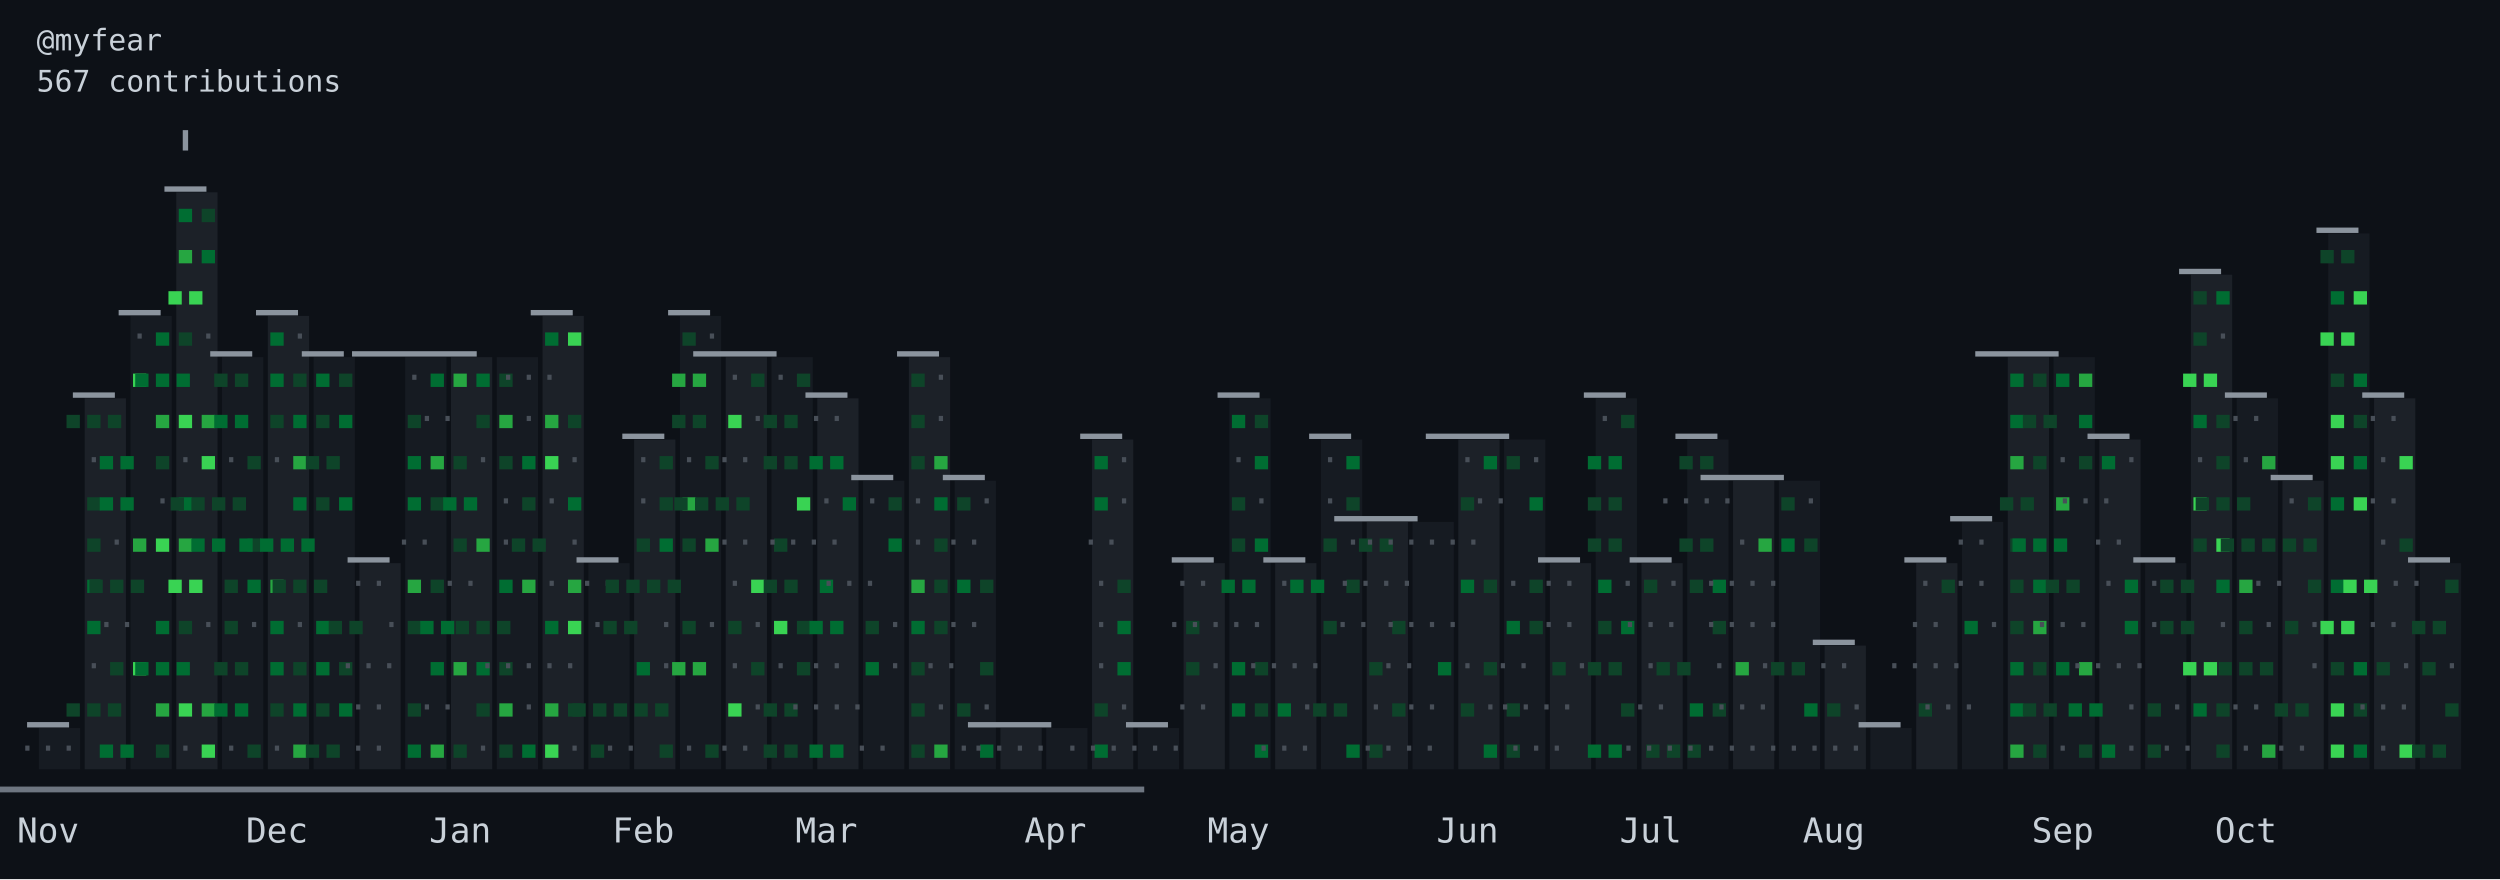
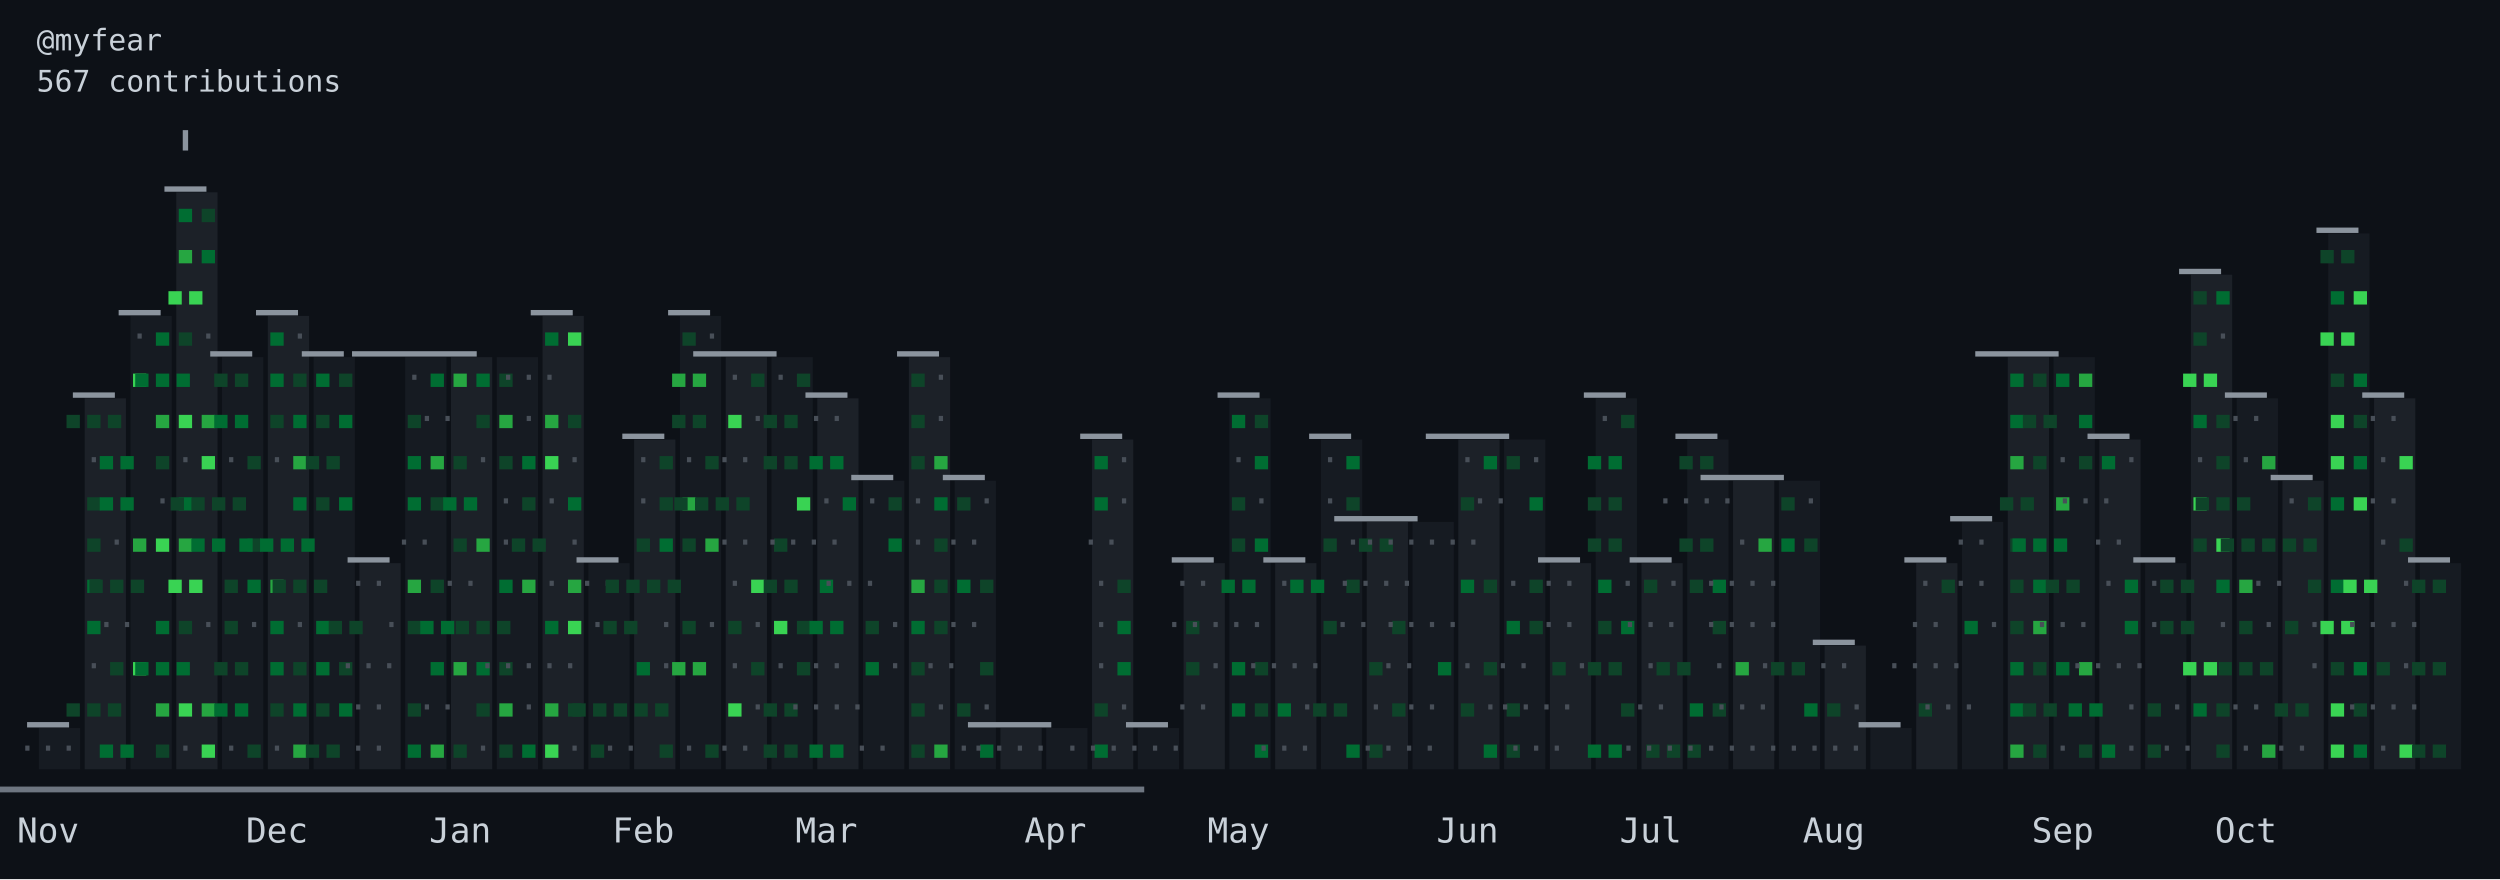
<svg xmlns="http://www.w3.org/2000/svg" width="1092" height="384" viewBox="0 0 1092 384" role="img" aria-labelledby="title desc">
  <rect width="100%" height="100%" fill="#0d1117" />
  <g font-family="ui-monospace, 'SF Mono', Menlo, Consolas, 'DejaVu Sans Mono', monospace" font-size="13" fill="#c9d1d9">
    <text x="16" y="22">@myfear</text>
    <text x="16" y="40">567 contributions</text>
  </g>
  <rect x="77" y="84" width="18" height="252" fill="#1c2128" />
  <rect x="1017" y="102" width="18" height="234" fill="#161b22" />
  <rect x="957" y="120" width="18" height="216" fill="#1c2128" />
  <rect x="57" y="138" width="18" height="198" fill="#161b22" />
  <rect x="117" y="138" width="18" height="198" fill="#1c2128" />
  <rect x="237" y="138" width="18" height="198" fill="#1c2128" />
  <rect x="297" y="138" width="18" height="198" fill="#161b22" />
  <rect x="97" y="156" width="18" height="180" fill="#161b22" />
  <rect x="137" y="156" width="18" height="180" fill="#161b22" />
  <rect x="177" y="156" width="18" height="180" fill="#161b22" />
  <rect x="197" y="156" width="18" height="180" fill="#1c2128" />
  <rect x="217" y="156" width="18" height="180" fill="#161b22" />
  <rect x="317" y="156" width="18" height="180" fill="#1c2128" />
  <rect x="337" y="156" width="18" height="180" fill="#161b22" />
  <rect x="397" y="156" width="18" height="180" fill="#1c2128" />
  <rect x="877" y="156" width="18" height="180" fill="#1c2128" />
  <rect x="897" y="156" width="18" height="180" fill="#161b22" />
  <rect x="37" y="174" width="18" height="162" fill="#1c2128" />
  <rect x="357" y="174" width="18" height="162" fill="#1c2128" />
  <rect x="537" y="174" width="18" height="162" fill="#161b22" />
  <rect x="697" y="174" width="18" height="162" fill="#161b22" />
  <rect x="977" y="174" width="18" height="162" fill="#161b22" />
  <rect x="1037" y="174" width="18" height="162" fill="#1c2128" />
  <rect x="277" y="192" width="18" height="144" fill="#1c2128" />
  <rect x="477" y="192" width="18" height="144" fill="#1c2128" />
  <rect x="577" y="192" width="18" height="144" fill="#161b22" />
  <rect x="637" y="192" width="18" height="144" fill="#1c2128" />
  <rect x="657" y="192" width="18" height="144" fill="#161b22" />
  <rect x="737" y="192" width="18" height="144" fill="#161b22" />
  <rect x="917" y="192" width="18" height="144" fill="#1c2128" />
  <rect x="377" y="210" width="18" height="126" fill="#161b22" />
  <rect x="417" y="210" width="18" height="126" fill="#161b22" />
  <rect x="757" y="210" width="18" height="126" fill="#1c2128" />
  <rect x="777" y="210" width="18" height="126" fill="#161b22" />
  <rect x="997" y="210" width="18" height="126" fill="#1c2128" />
  <rect x="597" y="228" width="18" height="108" fill="#1c2128" />
  <rect x="617" y="228" width="18" height="108" fill="#161b22" />
  <rect x="857" y="228" width="18" height="108" fill="#161b22" />
  <rect x="157" y="246" width="18" height="90" fill="#1c2128" />
  <rect x="257" y="246" width="18" height="90" fill="#161b22" />
  <rect x="517" y="246" width="18" height="90" fill="#1c2128" />
  <rect x="557" y="246" width="18" height="90" fill="#1c2128" />
  <rect x="677" y="246" width="18" height="90" fill="#1c2128" />
  <rect x="717" y="246" width="18" height="90" fill="#1c2128" />
  <rect x="837" y="246" width="18" height="90" fill="#1c2128" />
  <rect x="937" y="246" width="18" height="90" fill="#161b22" />
  <rect x="1057" y="246" width="18" height="90" fill="#161b22" />
  <rect x="797" y="282" width="18" height="54" fill="#1c2128" />
  <rect x="17" y="318" width="18" height="18" fill="#161b22" />
  <rect x="437" y="318" width="18" height="18" fill="#1c2128" />
  <rect x="457" y="318" width="18" height="18" fill="#161b22" />
  <rect x="497" y="318" width="18" height="18" fill="#161b22" />
  <rect x="817" y="318" width="18" height="18" fill="#161b22" />
  <g font-family="ui-monospace, 'SF Mono', Menlo, Consolas, 'DejaVu Sans Mono', monospace" font-size="15" text-anchor="middle">
    <text x="81" y="62" fill="#8b949e">╻</text>
    <text x="81 91" y="80" fill="#8b949e">▁▁</text>
    <text x="81" y="98" fill="#006d32">▪</text>
    <text x="91" y="98" fill="#0e4429">▪</text>
    <text x="1021 1031" y="98" fill="#8b949e">▁▁</text>
    <text x="81" y="116" fill="#26a641">▪</text>
    <text x="91" y="116" fill="#006d32">▪</text>
    <text x="961 971" y="116" fill="#8b949e">▁▁</text>
    <text x="1021 1031" y="116" fill="#0e4429">▪▪</text>
    <text x="61 71" y="134" fill="#8b949e">▁▁</text>
    <text x="81 91" y="134" fill="#39d353">▪▪</text>
    <text x="121 131" y="134" fill="#8b949e">▁▁</text>
    <text x="241 251" y="134" fill="#8b949e">▁▁</text>
    <text x="301 311" y="134" fill="#8b949e">▁▁</text>
    <text x="961" y="134" fill="#0e4429">▪</text>
    <text x="971" y="134" fill="#006d32">▪</text>
    <text x="1021" y="134" fill="#006d32">▪</text>
    <text x="1031" y="134" fill="#39d353">▪</text>
    <text x="61" y="152" fill="#484f58">·</text>
    <text x="71" y="152" fill="#006d32">▪</text>
    <text x="81" y="152" fill="#0e4429">▪</text>
    <text x="91" y="152" fill="#484f58">·</text>
    <text x="101 111" y="152" fill="#8b949e">▁▁</text>
    <text x="121" y="152" fill="#006d32">▪</text>
    <text x="131" y="152" fill="#484f58">·</text>
    <text x="141 151" y="152" fill="#8b949e">▁▁</text>
    <text x="181 191 201 211 221 231" y="152" fill="#8b949e">▁▁▁▁▁▁</text>
    <text x="241" y="152" fill="#006d32">▪</text>
    <text x="251" y="152" fill="#39d353">▪</text>
    <text x="301" y="152" fill="#0e4429">▪</text>
    <text x="311" y="152" fill="#484f58">·</text>
    <text x="321 331 341 351" y="152" fill="#8b949e">▁▁▁▁</text>
    <text x="401 411" y="152" fill="#8b949e">▁▁</text>
    <text x="881 891 901 911" y="152" fill="#8b949e">▁▁▁▁</text>
    <text x="961" y="152" fill="#0e4429">▪</text>
    <text x="971" y="152" fill="#484f58">·</text>
    <text x="1021 1031" y="152" fill="#39d353">▪▪</text>
    <text x="41 51" y="170" fill="#8b949e">▁▁</text>
    <text x="61" y="170" fill="#39d353">▪</text>
    <text x="71 81 91" y="170" fill="#006d32">▪▪▪</text>
    <text x="101 111" y="170" fill="#0e4429">▪▪</text>
    <text x="121" y="170" fill="#006d32">▪</text>
    <text x="131" y="170" fill="#0e4429">▪</text>
    <text x="141" y="170" fill="#006d32">▪</text>
    <text x="151" y="170" fill="#0e4429">▪</text>
    <text x="181" y="170" fill="#484f58">·</text>
    <text x="191" y="170" fill="#006d32">▪</text>
    <text x="201" y="170" fill="#26a641">▪</text>
    <text x="211" y="170" fill="#006d32">▪</text>
    <text x="221" y="170" fill="#0e4429">▪</text>
    <text x="231 241 251" y="170" fill="#484f58">···</text>
    <text x="301 311" y="170" fill="#26a641">▪▪</text>
    <text x="321" y="170" fill="#484f58">·</text>
    <text x="331" y="170" fill="#0e4429">▪</text>
    <text x="341" y="170" fill="#484f58">·</text>
    <text x="351" y="170" fill="#0e4429">▪</text>
    <text x="361 371" y="170" fill="#8b949e">▁▁</text>
    <text x="401" y="170" fill="#0e4429">▪</text>
    <text x="411" y="170" fill="#484f58">·</text>
    <text x="541 551" y="170" fill="#8b949e">▁▁</text>
    <text x="701 711" y="170" fill="#8b949e">▁▁</text>
    <text x="881" y="170" fill="#006d32">▪</text>
    <text x="891" y="170" fill="#0e4429">▪</text>
    <text x="901" y="170" fill="#006d32">▪</text>
    <text x="911" y="170" fill="#26a641">▪</text>
    <text x="961 971" y="170" fill="#39d353">▪▪</text>
    <text x="981 991" y="170" fill="#8b949e">▁▁</text>
    <text x="1021" y="170" fill="#0e4429">▪</text>
    <text x="1031" y="170" fill="#006d32">▪</text>
    <text x="1041 1051" y="170" fill="#8b949e">▁▁</text>
    <text x="41 51 61" y="188" fill="#0e4429">▪▪▪</text>
    <text x="71" y="188" fill="#26a641">▪</text>
    <text x="81" y="188" fill="#39d353">▪</text>
    <text x="91" y="188" fill="#26a641">▪</text>
    <text x="101 111" y="188" fill="#006d32">▪▪</text>
    <text x="121" y="188" fill="#0e4429">▪</text>
    <text x="131" y="188" fill="#006d32">▪</text>
    <text x="141" y="188" fill="#0e4429">▪</text>
    <text x="151" y="188" fill="#006d32">▪</text>
    <text x="181" y="188" fill="#0e4429">▪</text>
    <text x="191 201" y="188" fill="#484f58">··</text>
    <text x="211" y="188" fill="#0e4429">▪</text>
    <text x="221" y="188" fill="#26a641">▪</text>
    <text x="231" y="188" fill="#484f58">·</text>
    <text x="241" y="188" fill="#26a641">▪</text>
    <text x="251" y="188" fill="#0e4429">▪</text>
    <text x="281 291" y="188" fill="#8b949e">▁▁</text>
    <text x="301 311" y="188" fill="#0e4429">▪▪</text>
    <text x="321" y="188" fill="#39d353">▪</text>
    <text x="331" y="188" fill="#484f58">·</text>
    <text x="341 351" y="188" fill="#0e4429">▪▪</text>
    <text x="361 371" y="188" fill="#484f58">··</text>
    <text x="401" y="188" fill="#0e4429">▪</text>
    <text x="411" y="188" fill="#484f58">·</text>
    <text x="481 491" y="188" fill="#8b949e">▁▁</text>
    <text x="541" y="188" fill="#006d32">▪</text>
    <text x="551" y="188" fill="#0e4429">▪</text>
    <text x="581 591" y="188" fill="#8b949e">▁▁</text>
    <text x="641 651 661 671" y="188" fill="#8b949e">▁▁▁▁</text>
    <text x="701" y="188" fill="#484f58">·</text>
    <text x="711" y="188" fill="#0e4429">▪</text>
    <text x="741 751" y="188" fill="#8b949e">▁▁</text>
    <text x="881" y="188" fill="#006d32">▪</text>
    <text x="891 901" y="188" fill="#0e4429">▪▪</text>
    <text x="911" y="188" fill="#006d32">▪</text>
    <text x="921 931" y="188" fill="#8b949e">▁▁</text>
    <text x="961" y="188" fill="#006d32">▪</text>
    <text x="971" y="188" fill="#0e4429">▪</text>
    <text x="981 991" y="188" fill="#484f58">··</text>
    <text x="1021" y="188" fill="#39d353">▪</text>
    <text x="1031" y="188" fill="#0e4429">▪</text>
    <text x="1041 1051" y="188" fill="#484f58">··</text>
    <text x="41" y="206" fill="#484f58">·</text>
    <text x="51 61" y="206" fill="#006d32">▪▪</text>
    <text x="71" y="206" fill="#0e4429">▪</text>
    <text x="81" y="206" fill="#484f58">·</text>
    <text x="91" y="206" fill="#39d353">▪</text>
    <text x="101" y="206" fill="#484f58">·</text>
    <text x="111" y="206" fill="#0e4429">▪</text>
    <text x="121" y="206" fill="#484f58">·</text>
    <text x="131" y="206" fill="#26a641">▪</text>
    <text x="141 151" y="206" fill="#0e4429">▪▪</text>
    <text x="181" y="206" fill="#006d32">▪</text>
    <text x="191" y="206" fill="#26a641">▪</text>
    <text x="201" y="206" fill="#0e4429">▪</text>
    <text x="211" y="206" fill="#484f58">·</text>
    <text x="221" y="206" fill="#0e4429">▪</text>
    <text x="231" y="206" fill="#006d32">▪</text>
    <text x="241" y="206" fill="#39d353">▪</text>
    <text x="251" y="206" fill="#484f58">·</text>
    <text x="281" y="206" fill="#484f58">·</text>
    <text x="291" y="206" fill="#0e4429">▪</text>
    <text x="301" y="206" fill="#484f58">·</text>
    <text x="311" y="206" fill="#0e4429">▪</text>
    <text x="321 331" y="206" fill="#484f58">··</text>
    <text x="341 351" y="206" fill="#0e4429">▪▪</text>
    <text x="361 371" y="206" fill="#006d32">▪▪</text>
    <text x="381 391" y="206" fill="#8b949e">▁▁</text>
    <text x="401" y="206" fill="#0e4429">▪</text>
    <text x="411" y="206" fill="#26a641">▪</text>
    <text x="421 431" y="206" fill="#8b949e">▁▁</text>
    <text x="481" y="206" fill="#006d32">▪</text>
    <text x="491" y="206" fill="#484f58">·</text>
    <text x="541" y="206" fill="#484f58">·</text>
    <text x="551" y="206" fill="#006d32">▪</text>
    <text x="581" y="206" fill="#484f58">·</text>
    <text x="591" y="206" fill="#006d32">▪</text>
    <text x="641" y="206" fill="#484f58">·</text>
    <text x="651" y="206" fill="#006d32">▪</text>
    <text x="661" y="206" fill="#0e4429">▪</text>
    <text x="671" y="206" fill="#484f58">·</text>
    <text x="701 711" y="206" fill="#006d32">▪▪</text>
    <text x="741 751" y="206" fill="#0e4429">▪▪</text>
    <text x="761 771 781 791" y="206" fill="#8b949e">▁▁▁▁</text>
    <text x="881" y="206" fill="#26a641">▪</text>
    <text x="891" y="206" fill="#0e4429">▪</text>
    <text x="901" y="206" fill="#484f58">·</text>
    <text x="911" y="206" fill="#0e4429">▪</text>
    <text x="921" y="206" fill="#006d32">▪</text>
    <text x="931" y="206" fill="#484f58">·</text>
    <text x="961" y="206" fill="#484f58">·</text>
    <text x="971" y="206" fill="#0e4429">▪</text>
    <text x="981" y="206" fill="#484f58">·</text>
    <text x="991" y="206" fill="#26a641">▪</text>
    <text x="1001 1011" y="206" fill="#8b949e">▁▁</text>
    <text x="1021" y="206" fill="#39d353">▪</text>
    <text x="1031" y="206" fill="#006d32">▪</text>
    <text x="1041" y="206" fill="#484f58">·</text>
    <text x="1051" y="206" fill="#39d353">▪</text>
    <text x="41" y="224" fill="#0e4429">▪</text>
    <text x="51 61" y="224" fill="#006d32">▪▪</text>
    <text x="71" y="224" fill="#484f58">·</text>
    <text x="81" y="224" fill="#006d32">▪</text>
    <text x="91 101 111 121" y="224" fill="#0e4429">▪▪▪▪</text>
    <text x="131" y="224" fill="#006d32">▪</text>
    <text x="141" y="224" fill="#0e4429">▪</text>
    <text x="151" y="224" fill="#006d32">▪</text>
    <text x="181" y="224" fill="#006d32">▪</text>
    <text x="191" y="224" fill="#0e4429">▪</text>
    <text x="201 211" y="224" fill="#006d32">▪▪</text>
    <text x="221" y="224" fill="#484f58">·</text>
    <text x="231" y="224" fill="#0e4429">▪</text>
    <text x="241" y="224" fill="#484f58">·</text>
    <text x="251" y="224" fill="#006d32">▪</text>
    <text x="281" y="224" fill="#484f58">·</text>
    <text x="291" y="224" fill="#0e4429">▪</text>
    <text x="301" y="224" fill="#26a641">▪</text>
    <text x="311 321 331 341" y="224" fill="#0e4429">▪▪▪▪</text>
    <text x="351" y="224" fill="#39d353">▪</text>
    <text x="361" y="224" fill="#484f58">·</text>
    <text x="371" y="224" fill="#006d32">▪</text>
    <text x="381" y="224" fill="#484f58">·</text>
    <text x="391" y="224" fill="#0e4429">▪</text>
    <text x="401" y="224" fill="#484f58">·</text>
    <text x="411" y="224" fill="#006d32">▪</text>
    <text x="421" y="224" fill="#0e4429">▪</text>
    <text x="431" y="224" fill="#484f58">·</text>
    <text x="481" y="224" fill="#006d32">▪</text>
    <text x="491" y="224" fill="#484f58">·</text>
    <text x="541" y="224" fill="#0e4429">▪</text>
    <text x="551" y="224" fill="#484f58">·</text>
    <text x="581" y="224" fill="#484f58">·</text>
    <text x="591" y="224" fill="#0e4429">▪</text>
    <text x="601 611 621 631" y="224" fill="#8b949e">▁▁▁▁</text>
    <text x="641" y="224" fill="#0e4429">▪</text>
    <text x="651 661" y="224" fill="#484f58">··</text>
    <text x="671" y="224" fill="#006d32">▪</text>
    <text x="701 711" y="224" fill="#0e4429">▪▪</text>
    <text x="741 751 761 771" y="224" fill="#484f58">····</text>
    <text x="781" y="224" fill="#0e4429">▪</text>
    <text x="791" y="224" fill="#484f58">·</text>
    <text x="861 871" y="224" fill="#8b949e">▁▁</text>
    <text x="881 891" y="224" fill="#0e4429">▪▪</text>
    <text x="901" y="224" fill="#26a641">▪</text>
    <text x="911 921 931" y="224" fill="#484f58">···</text>
    <text x="961" y="224" fill="#39d353">▪</text>
    <text x="971 981 991" y="224" fill="#0e4429">▪▪▪</text>
    <text x="1001" y="224" fill="#484f58">·</text>
    <text x="1011" y="224" fill="#0e4429">▪</text>
    <text x="1021" y="224" fill="#006d32">▪</text>
    <text x="1031" y="224" fill="#39d353">▪</text>
    <text x="1041 1051" y="224" fill="#484f58">··</text>
    <text x="41" y="242" fill="#0e4429">▪</text>
    <text x="51" y="242" fill="#484f58">·</text>
    <text x="61" y="242" fill="#26a641">▪</text>
    <text x="71" y="242" fill="#39d353">▪</text>
    <text x="81" y="242" fill="#26a641">▪</text>
    <text x="91 101" y="242" fill="#006d32">▪▪</text>
    <text x="111" y="242" fill="#0e4429">▪</text>
    <text x="121 131 141 151" y="242" fill="#006d32">▪▪▪▪</text>
    <text x="161 171" y="242" fill="#8b949e">▁▁</text>
    <text x="181 191" y="242" fill="#484f58">··</text>
    <text x="201" y="242" fill="#0e4429">▪</text>
    <text x="211" y="242" fill="#26a641">▪</text>
    <text x="221" y="242" fill="#484f58">·</text>
    <text x="231 241" y="242" fill="#0e4429">▪▪</text>
    <text x="251" y="242" fill="#484f58">·</text>
    <text x="261 271" y="242" fill="#8b949e">▁▁</text>
    <text x="281" y="242" fill="#0e4429">▪</text>
    <text x="291" y="242" fill="#006d32">▪</text>
    <text x="301" y="242" fill="#0e4429">▪</text>
    <text x="311" y="242" fill="#26a641">▪</text>
    <text x="321 331" y="242" fill="#484f58">··</text>
    <text x="341" y="242" fill="#0e4429">▪</text>
    <text x="351 361 371 381" y="242" fill="#484f58">····</text>
    <text x="391" y="242" fill="#006d32">▪</text>
    <text x="401" y="242" fill="#484f58">·</text>
    <text x="411" y="242" fill="#0e4429">▪</text>
    <text x="421 431" y="242" fill="#484f58">··</text>
    <text x="481 491" y="242" fill="#484f58">··</text>
    <text x="521 531" y="242" fill="#8b949e">▁▁</text>
    <text x="541" y="242" fill="#0e4429">▪</text>
    <text x="551" y="242" fill="#006d32">▪</text>
    <text x="561 571" y="242" fill="#8b949e">▁▁</text>
    <text x="581" y="242" fill="#0e4429">▪</text>
    <text x="591" y="242" fill="#484f58">·</text>
    <text x="601 611" y="242" fill="#0e4429">▪▪</text>
    <text x="621 631 641 651 661 671" y="242" fill="#484f58">······</text>
    <text x="681 691" y="242" fill="#8b949e">▁▁</text>
    <text x="701 711" y="242" fill="#0e4429">▪▪</text>
    <text x="721 731" y="242" fill="#8b949e">▁▁</text>
    <text x="741 751" y="242" fill="#0e4429">▪▪</text>
    <text x="761" y="242" fill="#484f58">·</text>
    <text x="771" y="242" fill="#26a641">▪</text>
    <text x="781" y="242" fill="#006d32">▪</text>
    <text x="791" y="242" fill="#0e4429">▪</text>
    <text x="841 851" y="242" fill="#8b949e">▁▁</text>
    <text x="861 871" y="242" fill="#484f58">··</text>
    <text x="881" y="242" fill="#0e4429">▪</text>
    <text x="891 901 911" y="242" fill="#006d32">▪▪▪</text>
    <text x="921 931" y="242" fill="#484f58">··</text>
    <text x="941 951" y="242" fill="#8b949e">▁▁</text>
    <text x="961" y="242" fill="#0e4429">▪</text>
    <text x="971" y="242" fill="#39d353">▪</text>
    <text x="981" y="242" fill="#484f58">·</text>
    <text x="991 1001 1011 1021 1031" y="242" fill="#0e4429">▪▪▪▪▪</text>
    <text x="1041" y="242" fill="#484f58">·</text>
    <text x="1051" y="242" fill="#0e4429">▪</text>
    <text x="1061 1071" y="242" fill="#8b949e">▁▁</text>
    <text x="41" y="260" fill="#006d32">▪</text>
    <text x="51 61 71" y="260" fill="#0e4429">▪▪▪</text>
    <text x="81 91" y="260" fill="#39d353">▪▪</text>
    <text x="101" y="260" fill="#0e4429">▪</text>
    <text x="111" y="260" fill="#006d32">▪</text>
    <text x="121" y="260" fill="#26a641">▪</text>
    <text x="131 141 151" y="260" fill="#0e4429">▪▪▪</text>
    <text x="161 171" y="260" fill="#484f58">··</text>
    <text x="181" y="260" fill="#26a641">▪</text>
    <text x="191" y="260" fill="#0e4429">▪</text>
    <text x="201 211" y="260" fill="#484f58">··</text>
    <text x="221" y="260" fill="#006d32">▪</text>
    <text x="231" y="260" fill="#26a641">▪</text>
    <text x="241" y="260" fill="#484f58">·</text>
    <text x="251" y="260" fill="#26a641">▪</text>
    <text x="261 271" y="260" fill="#484f58">··</text>
    <text x="281 291 301 311" y="260" fill="#0e4429">▪▪▪▪</text>
    <text x="321" y="260" fill="#484f58">·</text>
    <text x="331" y="260" fill="#39d353">▪</text>
    <text x="341 351" y="260" fill="#0e4429">▪▪</text>
    <text x="361" y="260" fill="#006d32">▪</text>
    <text x="371 381 391" y="260" fill="#484f58">···</text>
    <text x="401" y="260" fill="#26a641">▪</text>
    <text x="411" y="260" fill="#0e4429">▪</text>
    <text x="421" y="260" fill="#006d32">▪</text>
    <text x="431" y="260" fill="#0e4429">▪</text>
    <text x="481" y="260" fill="#484f58">·</text>
    <text x="491" y="260" fill="#0e4429">▪</text>
    <text x="521 531" y="260" fill="#484f58">··</text>
    <text x="541 551" y="260" fill="#006d32">▪▪</text>
    <text x="561" y="260" fill="#484f58">·</text>
    <text x="571 581" y="260" fill="#006d32">▪▪</text>
    <text x="591" y="260" fill="#0e4429">▪</text>
    <text x="601 611 621 631" y="260" fill="#484f58">····</text>
    <text x="641" y="260" fill="#006d32">▪</text>
    <text x="651" y="260" fill="#0e4429">▪</text>
    <text x="661" y="260" fill="#484f58">·</text>
    <text x="671" y="260" fill="#0e4429">▪</text>
    <text x="681 691" y="260" fill="#484f58">··</text>
    <text x="701" y="260" fill="#006d32">▪</text>
    <text x="711" y="260" fill="#484f58">·</text>
    <text x="721" y="260" fill="#0e4429">▪</text>
    <text x="731" y="260" fill="#484f58">·</text>
    <text x="741" y="260" fill="#0e4429">▪</text>
    <text x="751" y="260" fill="#006d32">▪</text>
    <text x="761 771 781 791" y="260" fill="#484f58">····</text>
    <text x="841" y="260" fill="#484f58">·</text>
    <text x="851" y="260" fill="#0e4429">▪</text>
    <text x="861 871" y="260" fill="#484f58">··</text>
    <text x="881" y="260" fill="#0e4429">▪</text>
    <text x="891" y="260" fill="#006d32">▪</text>
    <text x="901 911" y="260" fill="#0e4429">▪▪</text>
    <text x="921" y="260" fill="#484f58">·</text>
    <text x="931" y="260" fill="#006d32">▪</text>
    <text x="941" y="260" fill="#484f58">·</text>
    <text x="951 961" y="260" fill="#0e4429">▪▪</text>
    <text x="971" y="260" fill="#006d32">▪</text>
    <text x="981" y="260" fill="#26a641">▪</text>
    <text x="991 1001" y="260" fill="#484f58">··</text>
    <text x="1011" y="260" fill="#0e4429">▪</text>
    <text x="1021" y="260" fill="#006d32">▪</text>
    <text x="1031 1041" y="260" fill="#39d353">▪▪</text>
-     <text x="1051 1061" y="260" fill="#484f58">··</text>
-     <text x="1071" y="260" fill="#0e4429">▪</text>
+     <text x="1051" y="260" fill="#484f58">·</text>
+     <text x="1061 1071" y="260" fill="#0e4429">▪▪</text>
    <text x="41" y="278" fill="#006d32">▪</text>
    <text x="51 61" y="278" fill="#484f58">··</text>
    <text x="71" y="278" fill="#006d32">▪</text>
    <text x="81" y="278" fill="#0e4429">▪</text>
    <text x="91" y="278" fill="#484f58">·</text>
    <text x="101" y="278" fill="#0e4429">▪</text>
    <text x="111" y="278" fill="#484f58">·</text>
    <text x="121" y="278" fill="#006d32">▪</text>
    <text x="131" y="278" fill="#484f58">·</text>
    <text x="141" y="278" fill="#006d32">▪</text>
    <text x="151 161" y="278" fill="#0e4429">▪▪</text>
    <text x="171" y="278" fill="#484f58">·</text>
    <text x="181" y="278" fill="#0e4429">▪</text>
    <text x="191 201" y="278" fill="#006d32">▪▪</text>
    <text x="211 221 231" y="278" fill="#0e4429">▪▪▪</text>
    <text x="241" y="278" fill="#006d32">▪</text>
    <text x="251" y="278" fill="#39d353">▪</text>
    <text x="261" y="278" fill="#484f58">·</text>
    <text x="271 281" y="278" fill="#0e4429">▪▪</text>
    <text x="291" y="278" fill="#484f58">·</text>
    <text x="301" y="278" fill="#0e4429">▪</text>
    <text x="311" y="278" fill="#484f58">·</text>
    <text x="321" y="278" fill="#0e4429">▪</text>
    <text x="331" y="278" fill="#484f58">·</text>
    <text x="341" y="278" fill="#39d353">▪</text>
    <text x="351" y="278" fill="#0e4429">▪</text>
    <text x="361 371" y="278" fill="#006d32">▪▪</text>
    <text x="381" y="278" fill="#0e4429">▪</text>
    <text x="391" y="278" fill="#484f58">·</text>
    <text x="401" y="278" fill="#006d32">▪</text>
    <text x="411" y="278" fill="#0e4429">▪</text>
    <text x="421 431" y="278" fill="#484f58">··</text>
    <text x="481" y="278" fill="#484f58">·</text>
    <text x="491" y="278" fill="#006d32">▪</text>
    <text x="521" y="278" fill="#0e4429">▪</text>
    <text x="531 541 551 561 571" y="278" fill="#484f58">·····</text>
    <text x="581" y="278" fill="#0e4429">▪</text>
    <text x="591 601" y="278" fill="#484f58">··</text>
    <text x="611" y="278" fill="#0e4429">▪</text>
    <text x="621 631 641 651" y="278" fill="#484f58">····</text>
    <text x="661" y="278" fill="#006d32">▪</text>
    <text x="671" y="278" fill="#0e4429">▪</text>
    <text x="681 691" y="278" fill="#484f58">··</text>
    <text x="701" y="278" fill="#0e4429">▪</text>
    <text x="711" y="278" fill="#006d32">▪</text>
    <text x="721 731 741" y="278" fill="#484f58">···</text>
    <text x="751" y="278" fill="#0e4429">▪</text>
    <text x="761 771 781 791" y="278" fill="#484f58">····</text>
    <text x="801 811" y="278" fill="#8b949e">▁▁</text>
    <text x="841 851" y="278" fill="#484f58">··</text>
    <text x="861" y="278" fill="#006d32">▪</text>
    <text x="871" y="278" fill="#484f58">·</text>
    <text x="881" y="278" fill="#0e4429">▪</text>
    <text x="891" y="278" fill="#26a641">▪</text>
    <text x="901 911 921" y="278" fill="#484f58">···</text>
    <text x="931" y="278" fill="#006d32">▪</text>
    <text x="941" y="278" fill="#484f58">·</text>
    <text x="951 961" y="278" fill="#0e4429">▪▪</text>
    <text x="971" y="278" fill="#484f58">·</text>
    <text x="981" y="278" fill="#0e4429">▪</text>
    <text x="991" y="278" fill="#484f58">·</text>
    <text x="1001" y="278" fill="#0e4429">▪</text>
    <text x="1011" y="278" fill="#484f58">·</text>
    <text x="1021 1031" y="278" fill="#39d353">▪▪</text>
-     <text x="1041 1051" y="278" fill="#484f58">··</text>
-     <text x="1061 1071" y="278" fill="#0e4429">▪▪</text>
+     <text x="1041 1051 1061 1071" y="278" fill="#484f58">····</text>
    <text x="41" y="296" fill="#484f58">·</text>
    <text x="51" y="296" fill="#0e4429">▪</text>
    <text x="61" y="296" fill="#39d353">▪</text>
    <text x="71 81 91" y="296" fill="#006d32">▪▪▪</text>
    <text x="101 111" y="296" fill="#0e4429">▪▪</text>
    <text x="121" y="296" fill="#006d32">▪</text>
    <text x="131" y="296" fill="#0e4429">▪</text>
    <text x="141" y="296" fill="#006d32">▪</text>
    <text x="151" y="296" fill="#0e4429">▪</text>
    <text x="161 171 181" y="296" fill="#484f58">···</text>
    <text x="191" y="296" fill="#006d32">▪</text>
    <text x="201" y="296" fill="#26a641">▪</text>
    <text x="211" y="296" fill="#006d32">▪</text>
    <text x="221" y="296" fill="#0e4429">▪</text>
    <text x="231 241 251 261 271" y="296" fill="#484f58">·····</text>
    <text x="281" y="296" fill="#006d32">▪</text>
    <text x="291" y="296" fill="#484f58">·</text>
    <text x="301 311" y="296" fill="#26a641">▪▪</text>
    <text x="321" y="296" fill="#484f58">·</text>
    <text x="331" y="296" fill="#0e4429">▪</text>
    <text x="341" y="296" fill="#484f58">·</text>
    <text x="351" y="296" fill="#0e4429">▪</text>
    <text x="361 371" y="296" fill="#484f58">··</text>
    <text x="381" y="296" fill="#006d32">▪</text>
    <text x="391" y="296" fill="#484f58">·</text>
    <text x="401" y="296" fill="#0e4429">▪</text>
    <text x="411 421" y="296" fill="#484f58">··</text>
    <text x="431" y="296" fill="#0e4429">▪</text>
    <text x="481" y="296" fill="#484f58">·</text>
    <text x="491" y="296" fill="#006d32">▪</text>
    <text x="521" y="296" fill="#0e4429">▪</text>
    <text x="531" y="296" fill="#484f58">·</text>
    <text x="541" y="296" fill="#006d32">▪</text>
    <text x="551" y="296" fill="#0e4429">▪</text>
    <text x="561 571 581 591" y="296" fill="#484f58">····</text>
    <text x="601" y="296" fill="#0e4429">▪</text>
    <text x="611 621" y="296" fill="#484f58">··</text>
    <text x="631" y="296" fill="#006d32">▪</text>
    <text x="641" y="296" fill="#484f58">·</text>
    <text x="651" y="296" fill="#0e4429">▪</text>
    <text x="661 671" y="296" fill="#484f58">··</text>
    <text x="681" y="296" fill="#0e4429">▪</text>
    <text x="691" y="296" fill="#484f58">·</text>
    <text x="701 711" y="296" fill="#0e4429">▪▪</text>
    <text x="721" y="296" fill="#484f58">·</text>
    <text x="731 741" y="296" fill="#0e4429">▪▪</text>
    <text x="751" y="296" fill="#484f58">·</text>
    <text x="761" y="296" fill="#26a641">▪</text>
    <text x="771" y="296" fill="#484f58">·</text>
    <text x="781 791" y="296" fill="#0e4429">▪▪</text>
    <text x="801 811" y="296" fill="#484f58">··</text>
    <text x="841 851 861 871" y="296" fill="#484f58">····</text>
    <text x="881" y="296" fill="#006d32">▪</text>
    <text x="891" y="296" fill="#0e4429">▪</text>
    <text x="901" y="296" fill="#006d32">▪</text>
    <text x="911" y="296" fill="#26a641">▪</text>
    <text x="921 931 941 951" y="296" fill="#484f58">····</text>
    <text x="961 971" y="296" fill="#39d353">▪▪</text>
    <text x="981 991 1001" y="296" fill="#0e4429">▪▪▪</text>
    <text x="1011" y="296" fill="#484f58">·</text>
    <text x="1021" y="296" fill="#0e4429">▪</text>
    <text x="1031" y="296" fill="#006d32">▪</text>
    <text x="1041" y="296" fill="#0e4429">▪</text>
    <text x="1051" y="296" fill="#484f58">·</text>
-     <text x="1061" y="296" fill="#0e4429">▪</text>
-     <text x="1071" y="296" fill="#484f58">·</text>
+     <text x="1061 1071" y="296" fill="#0e4429">▪▪</text>
    <text x="21 31" y="314" fill="#8b949e">▁▁</text>
    <text x="41 51 61" y="314" fill="#0e4429">▪▪▪</text>
    <text x="71" y="314" fill="#26a641">▪</text>
    <text x="81" y="314" fill="#39d353">▪</text>
    <text x="91" y="314" fill="#26a641">▪</text>
    <text x="101 111" y="314" fill="#006d32">▪▪</text>
    <text x="121" y="314" fill="#0e4429">▪</text>
    <text x="131" y="314" fill="#006d32">▪</text>
    <text x="141" y="314" fill="#0e4429">▪</text>
    <text x="151" y="314" fill="#006d32">▪</text>
    <text x="161 171" y="314" fill="#484f58">··</text>
    <text x="181" y="314" fill="#0e4429">▪</text>
    <text x="191 201" y="314" fill="#484f58">··</text>
    <text x="211" y="314" fill="#0e4429">▪</text>
    <text x="221" y="314" fill="#26a641">▪</text>
    <text x="231" y="314" fill="#484f58">·</text>
    <text x="241" y="314" fill="#26a641">▪</text>
    <text x="251" y="314" fill="#0e4429">▪</text>
    <text x="261" y="314" fill="#484f58">·</text>
    <text x="271 281 291 301 311" y="314" fill="#0e4429">▪▪▪▪▪</text>
    <text x="321" y="314" fill="#39d353">▪</text>
    <text x="331" y="314" fill="#484f58">·</text>
    <text x="341 351" y="314" fill="#0e4429">▪▪</text>
    <text x="361 371 381 391" y="314" fill="#484f58">····</text>
    <text x="401" y="314" fill="#0e4429">▪</text>
    <text x="411" y="314" fill="#484f58">·</text>
    <text x="421" y="314" fill="#0e4429">▪</text>
    <text x="431" y="314" fill="#484f58">·</text>
    <text x="441 451 461 471" y="314" fill="#8b949e">▁▁▁▁</text>
    <text x="481" y="314" fill="#0e4429">▪</text>
    <text x="491" y="314" fill="#484f58">·</text>
    <text x="501 511" y="314" fill="#8b949e">▁▁</text>
    <text x="521 531" y="314" fill="#484f58">··</text>
    <text x="541" y="314" fill="#006d32">▪</text>
    <text x="551" y="314" fill="#0e4429">▪</text>
    <text x="561" y="314" fill="#006d32">▪</text>
    <text x="571" y="314" fill="#484f58">·</text>
    <text x="581 591" y="314" fill="#0e4429">▪▪</text>
    <text x="601" y="314" fill="#484f58">·</text>
    <text x="611" y="314" fill="#0e4429">▪</text>
    <text x="621 631" y="314" fill="#484f58">··</text>
    <text x="641" y="314" fill="#0e4429">▪</text>
    <text x="651" y="314" fill="#484f58">·</text>
    <text x="661" y="314" fill="#0e4429">▪</text>
    <text x="671 681 691 701" y="314" fill="#484f58">····</text>
    <text x="711" y="314" fill="#0e4429">▪</text>
    <text x="721 731" y="314" fill="#484f58">··</text>
    <text x="741" y="314" fill="#006d32">▪</text>
    <text x="751" y="314" fill="#0e4429">▪</text>
    <text x="761 771 781" y="314" fill="#484f58">···</text>
    <text x="791" y="314" fill="#006d32">▪</text>
    <text x="801" y="314" fill="#0e4429">▪</text>
    <text x="811" y="314" fill="#484f58">·</text>
    <text x="821 831" y="314" fill="#8b949e">▁▁</text>
    <text x="841" y="314" fill="#0e4429">▪</text>
    <text x="851 861 871" y="314" fill="#484f58">···</text>
    <text x="881" y="314" fill="#006d32">▪</text>
    <text x="891 901" y="314" fill="#0e4429">▪▪</text>
    <text x="911 921" y="314" fill="#006d32">▪▪</text>
    <text x="931" y="314" fill="#484f58">·</text>
    <text x="941" y="314" fill="#0e4429">▪</text>
    <text x="951" y="314" fill="#484f58">·</text>
    <text x="961" y="314" fill="#006d32">▪</text>
    <text x="971" y="314" fill="#0e4429">▪</text>
    <text x="981 991" y="314" fill="#484f58">··</text>
    <text x="1001 1011" y="314" fill="#0e4429">▪▪</text>
    <text x="1021" y="314" fill="#39d353">▪</text>
    <text x="1031" y="314" fill="#0e4429">▪</text>
-     <text x="1041 1051 1061" y="314" fill="#484f58">···</text>
-     <text x="1071" y="314" fill="#0e4429">▪</text>
+     <text x="1041 1051 1061 1071" y="314" fill="#484f58">····</text>
    <text x="21 31 41" y="332" fill="#484f58">···</text>
    <text x="51 61" y="332" fill="#006d32">▪▪</text>
    <text x="71" y="332" fill="#0e4429">▪</text>
    <text x="81" y="332" fill="#484f58">·</text>
    <text x="91" y="332" fill="#39d353">▪</text>
    <text x="101" y="332" fill="#484f58">·</text>
    <text x="111" y="332" fill="#0e4429">▪</text>
    <text x="121" y="332" fill="#484f58">·</text>
    <text x="131" y="332" fill="#26a641">▪</text>
    <text x="141 151" y="332" fill="#0e4429">▪▪</text>
    <text x="161 171" y="332" fill="#484f58">··</text>
    <text x="181" y="332" fill="#006d32">▪</text>
    <text x="191" y="332" fill="#26a641">▪</text>
    <text x="201" y="332" fill="#0e4429">▪</text>
    <text x="211" y="332" fill="#484f58">·</text>
    <text x="221" y="332" fill="#0e4429">▪</text>
    <text x="231" y="332" fill="#006d32">▪</text>
    <text x="241" y="332" fill="#39d353">▪</text>
    <text x="251" y="332" fill="#484f58">·</text>
    <text x="261" y="332" fill="#0e4429">▪</text>
    <text x="271 281" y="332" fill="#484f58">··</text>
    <text x="291" y="332" fill="#0e4429">▪</text>
    <text x="301" y="332" fill="#484f58">·</text>
    <text x="311" y="332" fill="#0e4429">▪</text>
    <text x="321 331" y="332" fill="#484f58">··</text>
    <text x="341 351" y="332" fill="#0e4429">▪▪</text>
    <text x="361 371" y="332" fill="#006d32">▪▪</text>
    <text x="381 391" y="332" fill="#484f58">··</text>
    <text x="401" y="332" fill="#0e4429">▪</text>
    <text x="411" y="332" fill="#26a641">▪</text>
    <text x="421" y="332" fill="#484f58">·</text>
    <text x="431" y="332" fill="#006d32">▪</text>
    <text x="441 451 461 471" y="332" fill="#484f58">····</text>
    <text x="481" y="332" fill="#006d32">▪</text>
    <text x="491 501 511 521 531 541" y="332" fill="#484f58">······</text>
    <text x="551" y="332" fill="#006d32">▪</text>
    <text x="561 571 581" y="332" fill="#484f58">···</text>
    <text x="591" y="332" fill="#006d32">▪</text>
    <text x="601" y="332" fill="#0e4429">▪</text>
    <text x="611 621 631 641" y="332" fill="#484f58">····</text>
    <text x="651" y="332" fill="#006d32">▪</text>
    <text x="661" y="332" fill="#0e4429">▪</text>
    <text x="671 681 691" y="332" fill="#484f58">···</text>
    <text x="701 711" y="332" fill="#006d32">▪▪</text>
    <text x="721" y="332" fill="#484f58">·</text>
    <text x="731 741 751" y="332" fill="#0e4429">▪▪▪</text>
    <text x="761 771 781 791 801 811 821 831 841 851 861 871" y="332" fill="#484f58">············</text>
    <text x="881" y="332" fill="#26a641">▪</text>
    <text x="891" y="332" fill="#0e4429">▪</text>
    <text x="901" y="332" fill="#484f58">·</text>
    <text x="911" y="332" fill="#0e4429">▪</text>
    <text x="921" y="332" fill="#006d32">▪</text>
    <text x="931" y="332" fill="#484f58">·</text>
    <text x="941" y="332" fill="#0e4429">▪</text>
    <text x="951 961" y="332" fill="#484f58">··</text>
    <text x="971" y="332" fill="#0e4429">▪</text>
    <text x="981" y="332" fill="#484f58">·</text>
    <text x="991" y="332" fill="#26a641">▪</text>
    <text x="1001 1011" y="332" fill="#484f58">··</text>
    <text x="1021" y="332" fill="#39d353">▪</text>
    <text x="1031" y="332" fill="#006d32">▪</text>
    <text x="1041" y="332" fill="#484f58">·</text>
    <text x="1051" y="332" fill="#39d353">▪</text>
    <text x="1061 1071" y="332" fill="#0e4429">▪▪</text>
    <text x="21 31 41 51 61 71 81 91 101 111 121 131 141 151 161 171 181 191 201 211 221 231 241 251 261 271 281 291 301 311 321 331 341 351 361 371 381 391 401 411 421 431 441 451 461 471 481 491 501 511 521 531 541 551 561 571 581 591 601 611 621 631 641 651 661 671 681 691 701 711 721 731 741 751 761 771 781 791 801 811 821 831 841 851 861 871 881 891 901 911 921 931 941 951 961 971 981 991 1001 1011 1021 1031 1041 1051 1061 1071" y="350" fill="#6e7681">━━━━━━━━━━━━━━━━━━━━━━━━━━━━━━━━━━━━━━━━━━━━━━━━━━━━━━━━━━━━━━━━━━━━━━━━━━━━━━━━━━━━━━━━━━━━━━━━━━━━━━━━━━</text>
    <text x="21 31 41" y="368" fill="#c9d1d9">Nov</text>
    <text x="121 131 141" y="368" fill="#c9d1d9">Dec</text>
    <text x="201 211 221" y="368" fill="#c9d1d9">Jan</text>
    <text x="281 291 301" y="368" fill="#c9d1d9">Feb</text>
    <text x="361 371 381" y="368" fill="#c9d1d9">Mar</text>
    <text x="461 471 481" y="368" fill="#c9d1d9">Apr</text>
    <text x="541 551 561" y="368" fill="#c9d1d9">May</text>
    <text x="641 651 661" y="368" fill="#c9d1d9">Jun</text>
    <text x="721 731 741" y="368" fill="#c9d1d9">Jul</text>
    <text x="801 811 821" y="368" fill="#c9d1d9">Aug</text>
    <text x="901 911 921" y="368" fill="#c9d1d9">Sep</text>
    <text x="981 991 1001" y="368" fill="#c9d1d9">Oct</text>
  </g>
</svg>
